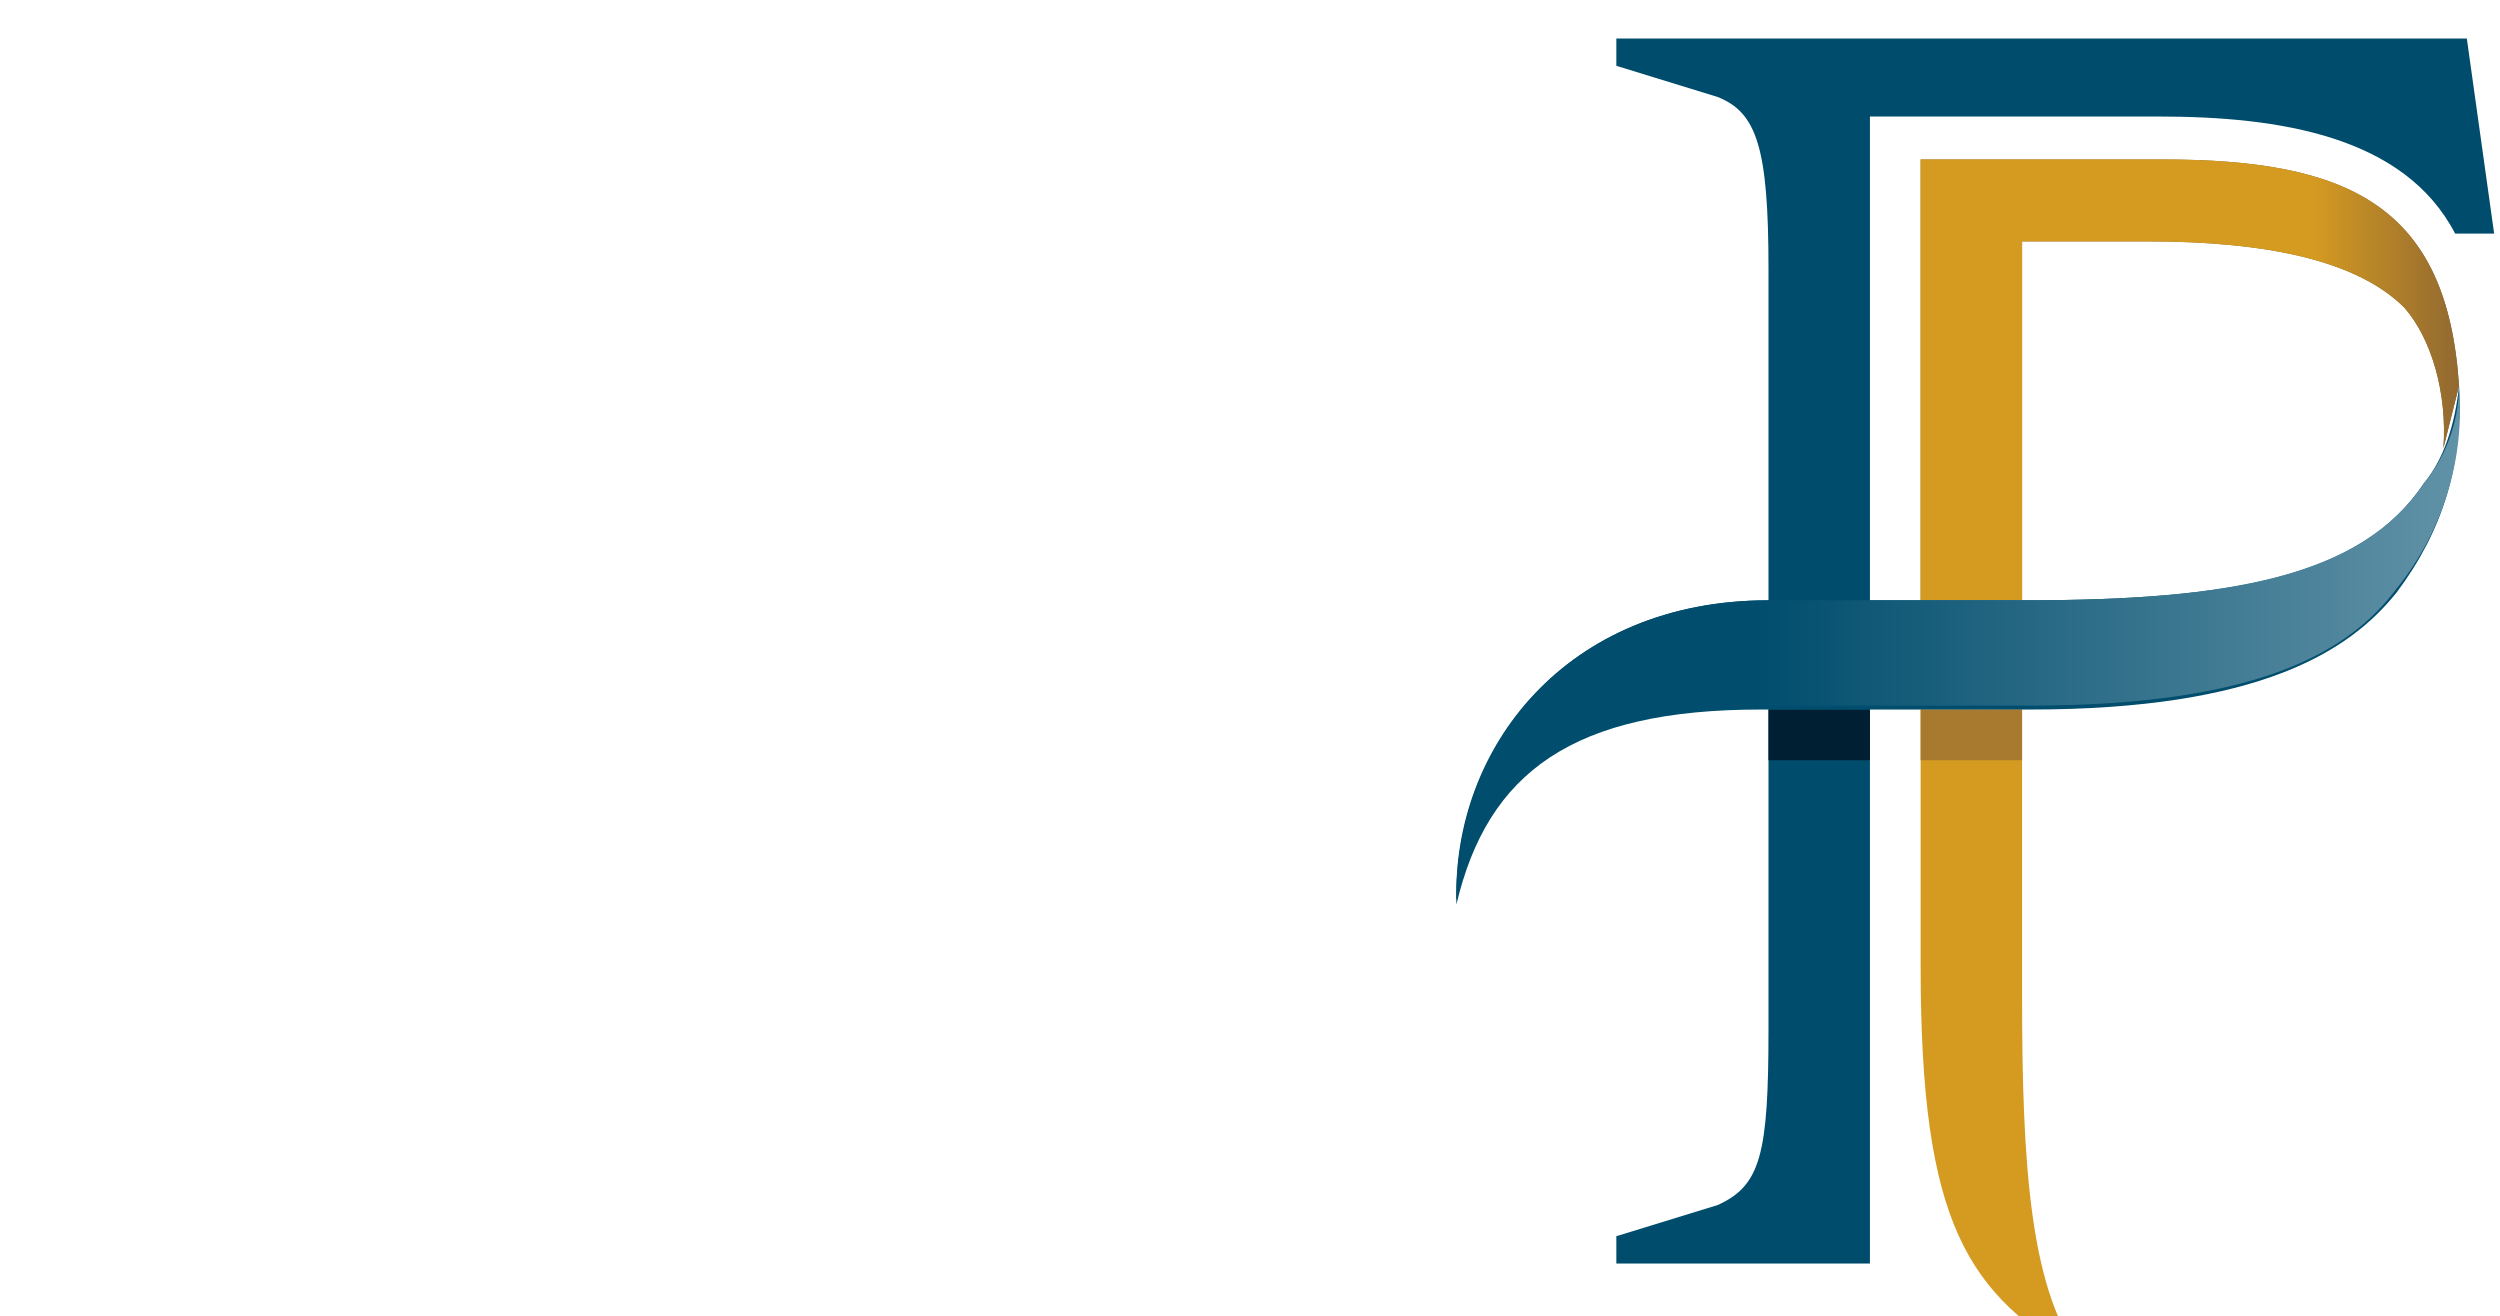
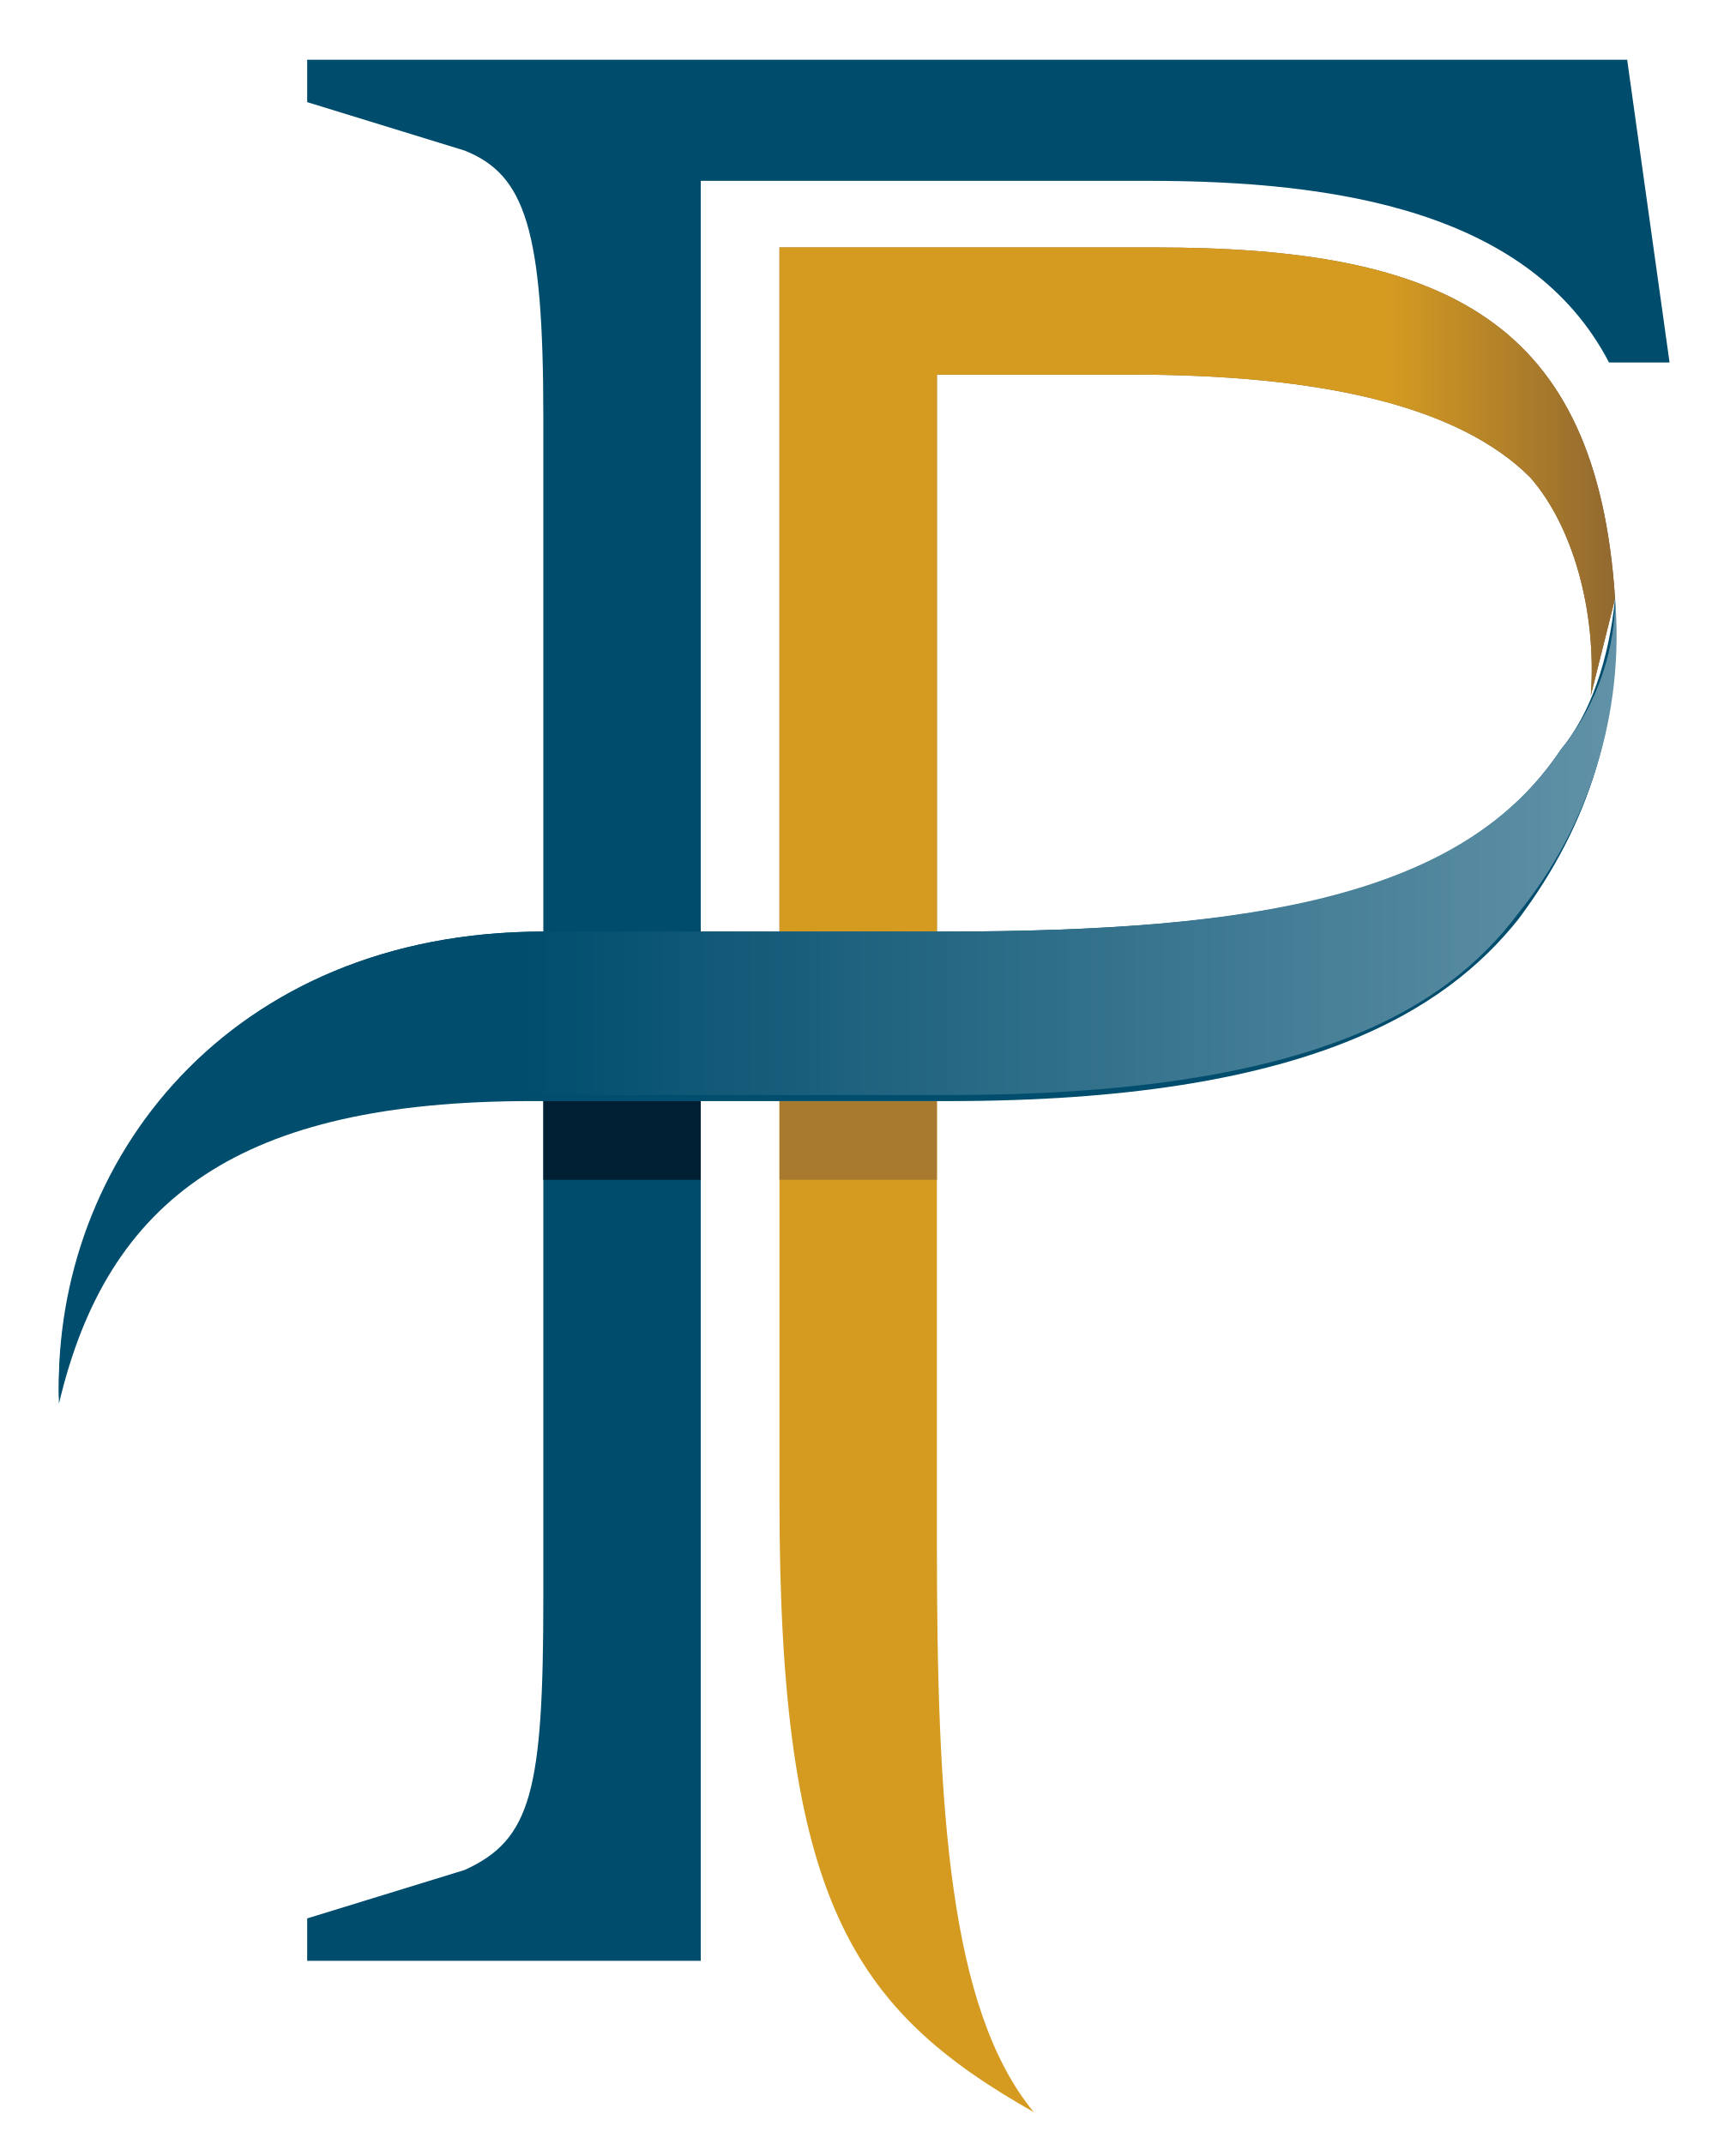
- <svg xmlns="http://www.w3.org/2000/svg" xml:space="preserve" viewBox="0 0 380 200">
+ <svg xmlns="http://www.w3.org/2000/svg" viewBox="0 0 170 210">
  <defs>
    <linearGradient id="a" spreadMethod="pad" gradientTransform="matrix(-14.54 0 0 14.52 61 51.9)" gradientUnits="userSpaceOnUse" y2="0" x2="1" y1="0" x1="0">
      <stop offset="0" style="stop-opacity:1;stop-color:#876133" />
      <stop offset=".3" style="stop-opacity:1;stop-color:#d59b21" />
      <stop offset="1" style="stop-opacity:1;stop-color:#d59b21" />
    </linearGradient>
    <linearGradient id="b" spreadMethod="pad" gradientTransform="matrix(25.78 0 0 -16.4 34.6 60.6)" gradientUnits="userSpaceOnUse" y2="0" x2="1" y1="0" x1="0">
      <stop offset="0" style="stop-opacity:1;stop-color:#004d6d" />
      <stop offset=".3" style="stop-opacity:1;stop-color:#004d6d" />
      <stop offset="1" style="stop-opacity:1;stop-color:#6192a7" />
    </linearGradient>
  </defs>
-   <path style="opacity:1;fill:#d59b21;fill-opacity:1;fill-rule:nonzero;stroke:none;stop-opacity:1" d="M49.2 50.7h-2.6v-6.6c0-6.6 1.2-8.4 4.2-10.1-1.4 1.7-1.6 5-1.6 9.4v7.3" transform="matrix(5.93 0 0 -5.93 15.6 408.5)" />
-   <path style="opacity:1;fill:#876133;fill-opacity:1;fill-rule:nonzero;stroke:none;stop-opacity:1" d="M52.8 64.8h-6.2V53.5h2.6v9.2h3.2c3.1 0 5.4-.5 6.6-1.7.7-.8 1.1-2.2 1-3.6l.4 1.6c-.3 4.6-2.8 5.8-7.6 5.8" transform="matrix(5.93 0 0 -5.93 15.6 408.5)" />
-   <path d="M46.6 64.8V53.5h2.6v9.2h3.2c3.1 0 5.4-.5 6.6-1.7.7-.8 1.1-2.2 1-3.6l.4 1.6c-.3 4.6-2.8 5.8-7.6 5.8z" style="opacity:1;fill:url(#a);stroke:none;stop-opacity:1" transform="matrix(5.93 0 0 -5.93 15.6 408.5)" />
-   <path d="M49.2 49.4h-2.6v1.3h2.6z" style="opacity:1;fill:#a77a2f;fill-opacity:1;fill-rule:nonzero;stroke:none;stop-opacity:1" transform="matrix(5.93 0 0 -5.93 15.6 408.5)" />
-   <path style="opacity:1;fill:#004c6c;fill-opacity:1;fill-rule:nonzero;stroke:none;stop-opacity:1" d="m61.3 62.9-.7 5H38.8v-.7l2.6-.8c1-.4 1.3-1.3 1.3-4.4V42.5c0-3.2-.2-4-1.3-4.5l-2.6-.8v-.7h6.5v29.4h7.4c3.1 0 6.3-.5 7.6-3h1" transform="matrix(5.93 0 0 -5.93 15.6 408.5)" />
-   <path d="M45.3 49.4h-2.6v1.3h2.6z" style="opacity:1;fill:#001f33;fill-opacity:1;fill-rule:nonzero;stroke:none;stop-opacity:1" transform="matrix(5.93 0 0 -5.93 15.6 408.5)" />
-   <path style="opacity:1;fill:#004d6d;fill-opacity:1;fill-rule:nonzero;stroke:none;stop-opacity:1" d="M58.8 53.7c-1.2-1.5-3.5-3-9.4-3h-6.9c-4.8 0-7-1.6-7.8-5-.1 4 2.8 7.8 8 7.8h6.6c5.3 0 8.6.6 10.2 3 .5.6.8 1.5.9 2.5.1-2-.4-3.7-1.6-5.3" transform="matrix(5.93 0 0 -5.93 15.6 408.5)" />
-   <path d="M59.5 56.5c-1.6-2.4-5-3-10.2-3h-6.6c-5.2 0-8.1-3.8-8-7.7.8 3.3 3 5 7.8 5h6.9c5.9 0 8.2 1.4 9.4 3a7.3 7.3 0 0 1 1.6 5.2c0-1-.4-1.9-.9-2.5" style="opacity:1;fill:url(#b);stroke:none;stop-opacity:1" transform="matrix(5.93 0 0 -5.93 15.6 408.5)" />
+   <path style="opacity:1;fill:#d59b21;fill-opacity:1;fill-rule:nonzero;stroke:none;stop-opacity:1" d="M49.2 50.7h-2.6v-6.6c0-6.6 1.2-8.4 4.2-10.1-1.4 1.7-1.6 5-1.6 9.4v7.3" transform="matrix(5.93 0 0 -5.93 -200 408.5)" />
+   <path style="opacity:1;fill:#876133;fill-opacity:1;fill-rule:nonzero;stroke:none;stop-opacity:1" d="M52.8 64.8h-6.2V53.5h2.6v9.2h3.2c3.1 0 5.4-.5 6.6-1.7.7-.8 1.1-2.2 1-3.6l.4 1.6c-.3 4.6-2.8 5.8-7.6 5.8" transform="matrix(5.93 0 0 -5.93 -200 408.5)" />
+   <path d="M46.6 64.8V53.5h2.6v9.2h3.2c3.1 0 5.4-.5 6.6-1.7.7-.8 1.1-2.2 1-3.6l.4 1.6c-.3 4.6-2.8 5.8-7.6 5.8z" style="opacity:1;fill:url(#a);stroke:none;stop-opacity:1" transform="matrix(5.93 0 0 -5.93 -200 408.5)" />
+   <path d="M49.2 49.4h-2.6v1.3h2.6z" style="opacity:1;fill:#a77a2f;fill-opacity:1;fill-rule:nonzero;stroke:none;stop-opacity:1" transform="matrix(5.93 0 0 -5.93 -200 408.5)" />
+   <path style="opacity:1;fill:#004c6c;fill-opacity:1;fill-rule:nonzero;stroke:none;stop-opacity:1" d="m61.3 62.9-.7 5H38.8v-.7l2.6-.8c1-.4 1.3-1.3 1.3-4.4V42.5c0-3.2-.2-4-1.3-4.5l-2.6-.8v-.7h6.5v29.4h7.4c3.1 0 6.3-.5 7.6-3h1" transform="matrix(5.93 0 0 -5.93 -200 408.5)" />
+   <path d="M45.3 49.4h-2.6v1.3h2.6z" style="opacity:1;fill:#001f33;fill-opacity:1;fill-rule:nonzero;stroke:none;stop-opacity:1" transform="matrix(5.93 0 0 -5.93 -200 408.5)" />
+   <path style="opacity:1;fill:#004d6d;fill-opacity:1;fill-rule:nonzero;stroke:none;stop-opacity:1" d="M58.8 53.7c-1.2-1.5-3.5-3-9.4-3h-6.9c-4.8 0-7-1.6-7.8-5-.1 4 2.8 7.8 8 7.8h6.6c5.3 0 8.6.6 10.2 3 .5.6.8 1.5.9 2.5.1-2-.4-3.7-1.6-5.3" transform="matrix(5.93 0 0 -5.93 -200 408.5)" />
+   <path d="M59.5 56.5c-1.6-2.4-5-3-10.2-3h-6.6c-5.2 0-8.1-3.8-8-7.7.8 3.3 3 5 7.8 5h6.9c5.9 0 8.2 1.4 9.4 3a7.3 7.3 0 0 1 1.6 5.2c0-1-.4-1.9-.9-2.5" style="opacity:1;fill:url(#b);stroke:none;stop-opacity:1" transform="matrix(5.93 0 0 -5.93 -200 408.5)" />
</svg>
